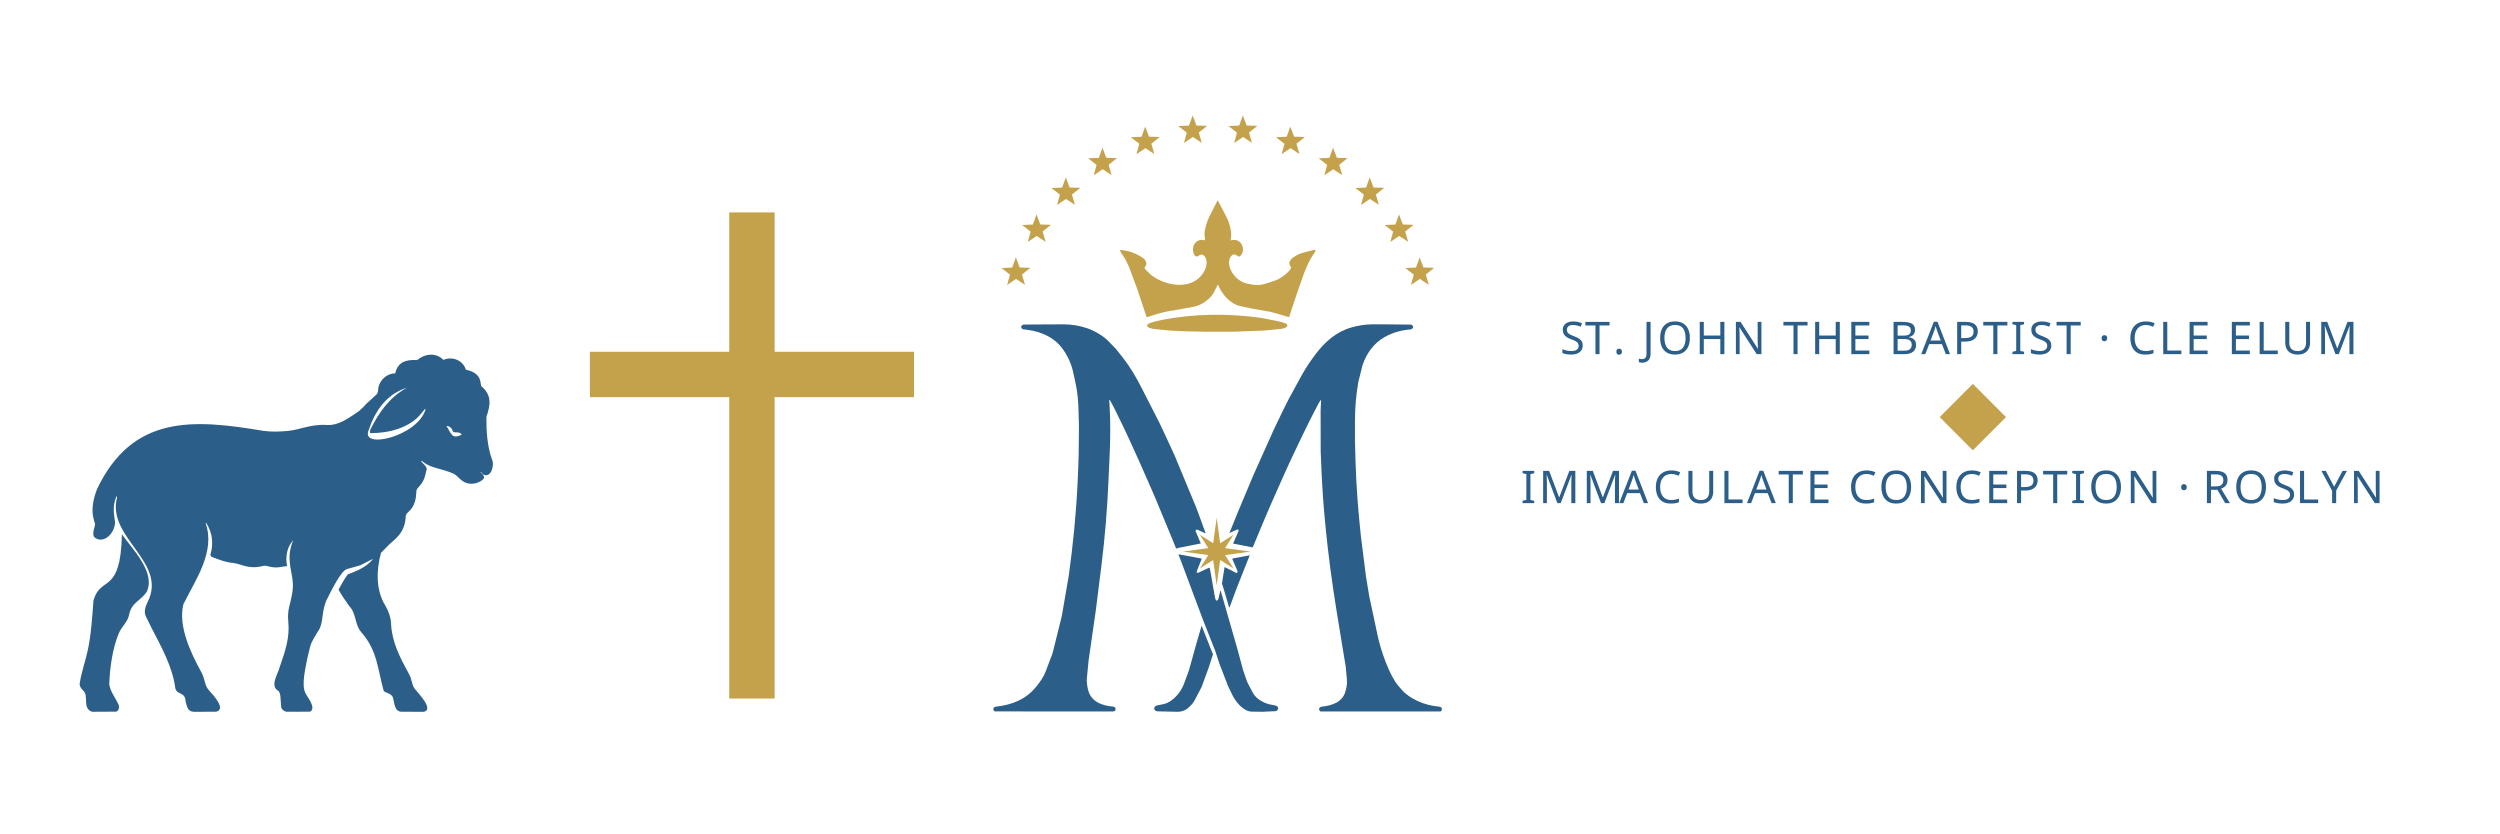
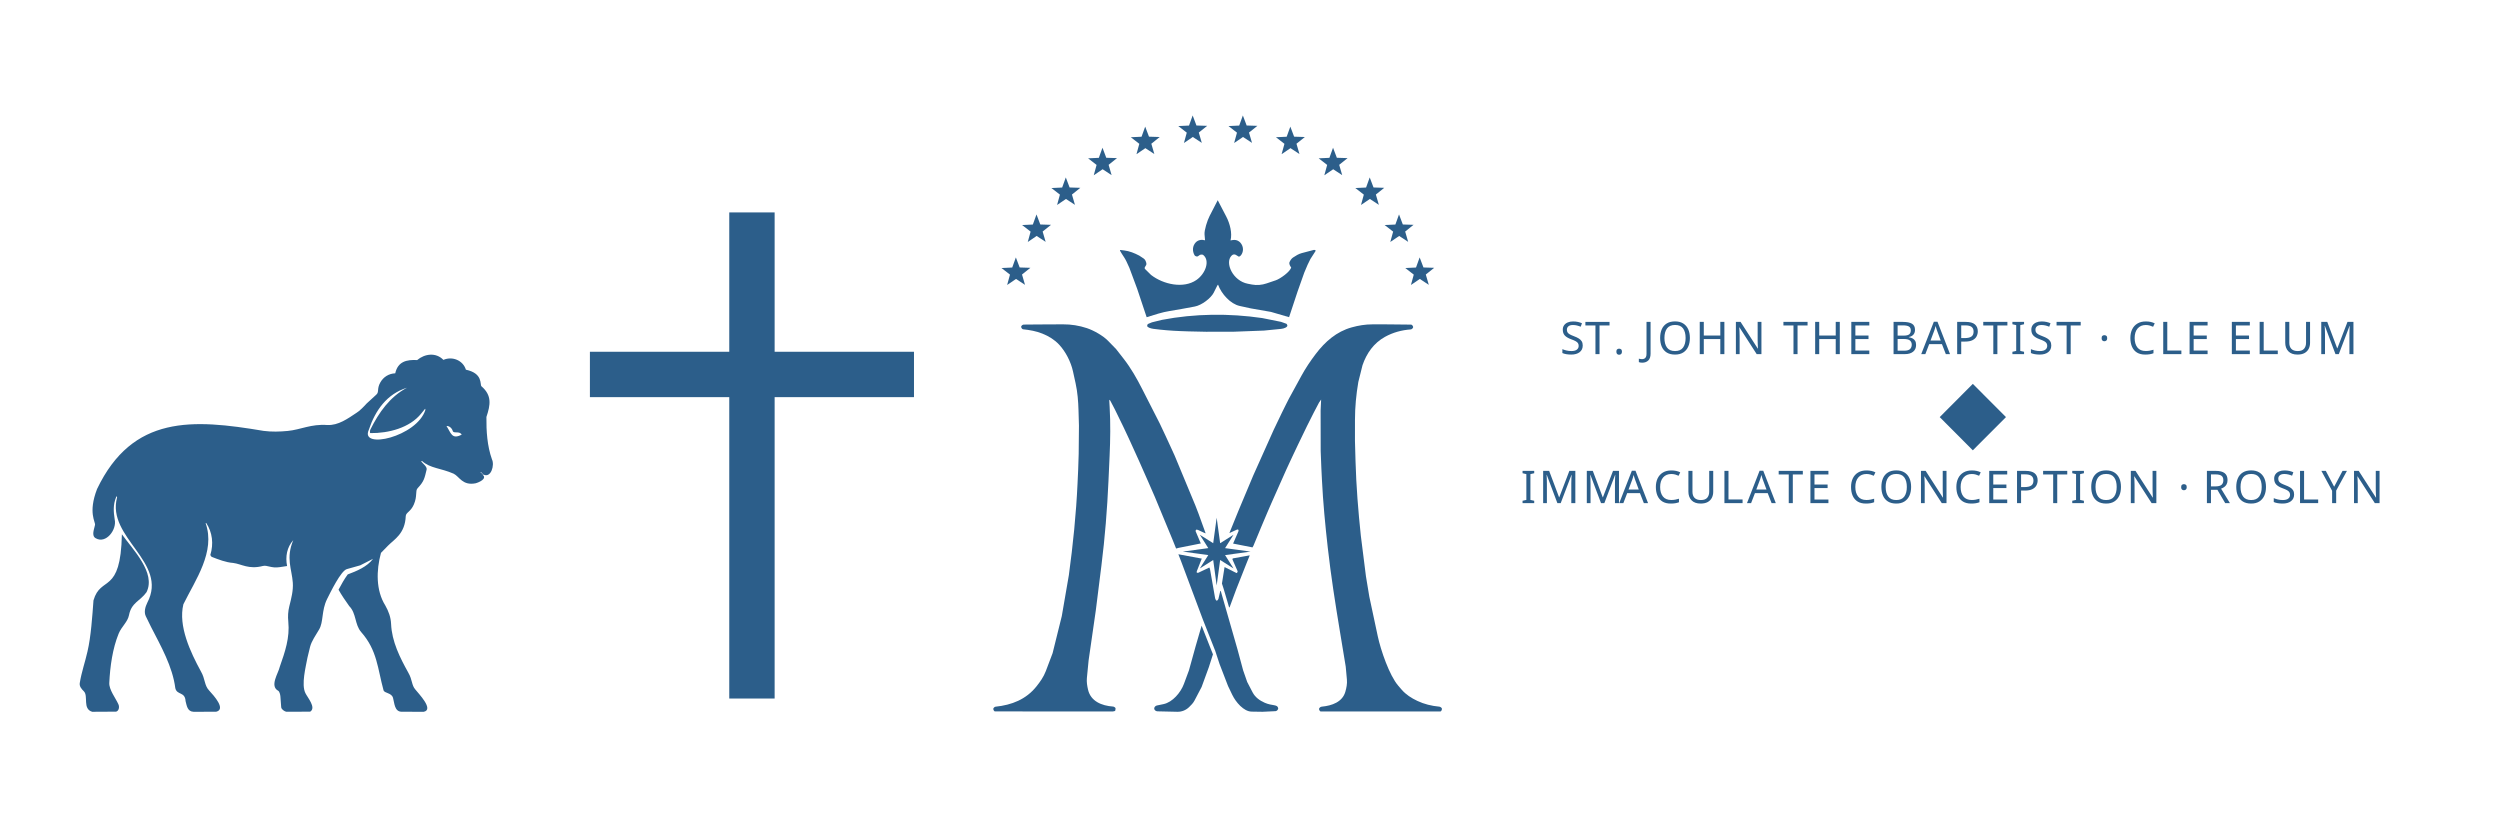
<svg xmlns="http://www.w3.org/2000/svg" id="AB4-primary-lockup" viewBox="0 0 3600 1200">
-   <g id="lockup-full-color">
+   <g id="lockup-mono-navy">
    <g id="icon-group">
      <g id="lockup-m">
        <g id="crown-stars-accent">
-           <path d="M1747.99,421.07c-4.21,8.41-17.58,18.5-27.59,20.35l-19.25,3.57c-11.23,2.08-22.31,3.29-33.13,6.62l-16.83,5.18-13.66-40.93-11.23-30.18-4.13-9c-3.45-7.52-11.63-17.02-8.85-16.7l5.32.63c7.87.93,14.97,3.84,21.94,7.5l6.51,4.3c1.98,1.3,3.59,4.94,3.75,7.51.18,2.77-4.14,5.33-1.92,7.52l8.61,8.49c17.85,13.81,46.86,20,65.27,7.28,13.43-9.28,19.91-28.14,9.74-36.12-.98-.77-3.89-.59-4.88.09l-2.79,1.91c-1.08.74-3.92-.1-4.74-1.55-3.37-6.01-3.06-13.24,1.57-18.31,3.51-3.84,8.71-4.52,13.57-3.21l-.73-8.48c-.52-6.07,3.94-20.01,7.32-26.58l11.67-22.67,12.36,23.73c5.21,10,8.75,23.79,6.08,34.18l3.18-.55c7.06-1.22,12.76,3.59,14.38,10.32,1.84,7.63-3.61,14.33-5.87,13.5s-6.03-5.88-10.48-1.06c-9.61,10.41,2.29,36.07,23.6,40.17l6.05,1.16c6.97,1.34,14.28.66,20.99-1.61l13.33-4.51c6.2-2.09,21.04-12.45,22.15-18.67-1.46-1.36-3.39-5.04-2.39-7.46,1.07-2.58,2.89-5.21,5.06-6.64,3.99-2.63,7.95-5.17,12.48-6.36l17.63-4.65c.74-.19,2.92.69,2.45,1.42l-7.51,11.68-4.08,8.31-4.81,11.37-9.58,27.03-12.28,37.08-26.04-7.58-29.04-5.07-16.01-3.5c-13.41-2.93-26.22-17.26-31.22-30.73l-1.08,1.37-4.92,9.81Z" fill="#c4a24c" />
-           <path d="M1777.03,477.66l-40.21.09-25.21-.56-11.58-.41c-13.29-.47-25.98-1.55-39.23-3.26-4.08-.53-8.61-2.13-8.91-4.19-.1-.69.62-2.57,1.29-2.85l5.62-2.34,14.47-3.54c47.09-9.09,96.7-9.54,144.16-2.62l27.26,5.48,7.63,2.71c.56.2,1.45,1.88,1.5,2.48.19,2.48-4.72,4.53-9.11,4.96l-24.47,2.41-43.21,1.64Z" fill="#c4a24c" />
-           <polygon points="1776.23 818.53 1757.02 806.39 1752.01 843.11 1747.01 806.39 1727.8 818.53 1739.93 799.32 1703.21 794.31 1739.93 789.3 1727.8 770.09 1747.01 782.22 1752.01 745.51 1757.02 782.22 1776.23 770.09 1764.1 789.3 1800.81 794.31 1764.1 799.32 1776.23 818.53" fill="#c4a24c" />
+           <path d="M1747.99,421.07c-4.21,8.41-17.58,18.5-27.59,20.35l-19.25,3.57c-11.23,2.08-22.31,3.29-33.13,6.62l-16.83,5.18-13.66-40.93-11.23-30.18-4.13-9c-3.45-7.52-11.63-17.02-8.85-16.7l5.32.63c7.87.93,14.97,3.84,21.94,7.5l6.51,4.3c1.98,1.3,3.59,4.94,3.75,7.51.18,2.77-4.14,5.33-1.92,7.52l8.61,8.49c17.85,13.81,46.86,20,65.27,7.28,13.43-9.28,19.91-28.14,9.74-36.12-.98-.77-3.89-.59-4.88.09l-2.79,1.91c-1.08.74-3.92-.1-4.74-1.55-3.37-6.01-3.06-13.24,1.57-18.31,3.51-3.84,8.71-4.52,13.57-3.21l-.73-8.48c-.52-6.07,3.94-20.01,7.32-26.58l11.67-22.67,12.36,23.73c5.21,10,8.75,23.79,6.08,34.18l3.18-.55c7.06-1.22,12.76,3.59,14.38,10.32,1.84,7.63-3.61,14.33-5.87,13.5s-6.03-5.88-10.48-1.06c-9.61,10.41,2.29,36.07,23.6,40.17l6.05,1.16c6.97,1.34,14.28.66,20.99-1.61l13.33-4.51c6.2-2.09,21.04-12.45,22.15-18.67-1.46-1.36-3.39-5.04-2.39-7.46,1.07-2.58,2.89-5.21,5.06-6.64,3.99-2.63,7.95-5.17,12.48-6.36l17.63-4.65c.74-.19,2.92.69,2.45,1.42l-7.51,11.68-4.08,8.31-4.81,11.37-9.58,27.03-12.28,37.08-26.04-7.58-29.04-5.07-16.01-3.5c-13.41-2.93-26.22-17.26-31.22-30.73l-1.08,1.37-4.92,9.81Z" fill="#2c5e8a" />
+           <path d="M1777.03,477.66l-40.21.09-25.21-.56-11.58-.41c-13.29-.47-25.98-1.55-39.23-3.26-4.08-.53-8.61-2.13-8.91-4.19-.1-.69.62-2.57,1.29-2.85l5.62-2.34,14.47-3.54c47.09-9.09,96.7-9.54,144.16-2.62l27.26,5.48,7.63,2.71c.56.2,1.45,1.88,1.5,2.48.19,2.48-4.72,4.53-9.11,4.96l-24.47,2.41-43.21,1.64Z" fill="#2c5e8a" />
+           <polygon points="1776.23 818.53 1757.02 806.39 1752.01 843.11 1747.01 806.39 1727.8 818.53 1739.93 799.32 1703.21 794.31 1739.93 789.3 1727.8 770.09 1747.01 782.22 1752.01 745.51 1757.02 782.22 1776.23 770.09 1764.1 789.3 1800.81 794.31 1764.1 799.32 1776.23 818.53" fill="#2c5e8a" />
          <g id="Stars">
-             <polygon id="Left_Star" data-name="Left Star" points="1476.01 410.17 1463.08 401.68 1450.28 410.37 1454.37 395.45 1442.15 385.96 1457.6 385.23 1462.85 370.68 1468.31 385.15 1483.77 385.64 1471.7 395.31 1476.01 410.17" fill="#c4a24c" />
-             <polygon points="1505.72 348.27 1492.79 339.77 1479.99 348.46 1484.08 333.54 1471.86 324.05 1487.31 323.33 1492.56 308.77 1498.02 323.25 1513.48 323.74 1501.41 333.41 1505.72 348.27" fill="#c4a24c" />
-             <polygon points="1547.92 294.98 1534.99 286.49 1522.19 295.18 1526.28 280.26 1514.06 270.77 1529.51 270.04 1534.76 255.49 1540.22 269.96 1555.68 270.45 1543.61 280.12 1547.92 294.98" fill="#c4a24c" />
-             <polygon points="1600.72 252.21 1587.79 243.71 1575 252.4 1579.08 237.48 1566.86 228 1582.31 227.27 1587.56 212.72 1593.03 227.19 1608.49 227.68 1596.41 237.35 1600.72 252.21" fill="#c4a24c" />
-             <polygon points="1662.24 221.83 1649.32 213.34 1636.52 222.03 1640.6 207.1 1628.38 197.62 1643.83 196.89 1649.08 182.34 1654.55 196.81 1670.01 197.3 1657.93 206.97 1662.24 221.83" fill="#c4a24c" />
-             <polygon points="1730.59 205.74 1717.66 197.24 1704.87 205.93 1708.95 191.01 1696.73 181.53 1712.18 180.8 1717.43 166.25 1722.89 180.72 1738.36 181.21 1726.28 190.88 1730.59 205.74" fill="#c4a24c" />
-             <polygon points="1802.88 205.74 1789.95 197.24 1777.16 205.93 1781.24 191.01 1769.02 181.53 1784.47 180.8 1789.72 166.25 1795.19 180.72 1810.65 181.21 1798.57 190.88 1802.88 205.74" fill="#c4a24c" />
-             <polygon points="1871.23 221.83 1858.3 213.34 1845.51 222.03 1849.59 207.1 1837.37 197.62 1852.82 196.89 1858.07 182.34 1863.53 196.81 1879 197.3 1866.92 206.97 1871.23 221.83" fill="#c4a24c" />
-             <polygon points="1932.75 252.21 1919.82 243.71 1907.03 252.4 1911.11 237.48 1898.89 228 1914.34 227.27 1919.59 212.72 1925.06 227.19 1940.52 227.68 1928.44 237.35 1932.75 252.21" fill="#c4a24c" />
-             <polygon points="1985.56 294.98 1972.63 286.49 1959.83 295.18 1963.91 280.26 1951.69 270.77 1967.15 270.04 1972.39 255.49 1977.86 269.96 1993.32 270.45 1981.25 280.12 1985.56 294.98" fill="#c4a24c" />
-             <polygon points="2027.76 348.27 2014.83 339.77 2002.03 348.46 2006.12 333.54 1993.9 324.05 2009.35 323.33 2014.59 308.77 2020.06 323.25 2035.52 323.74 2023.45 333.41 2027.76 348.27" fill="#c4a24c" />
-             <polygon id="Right_Star" data-name="Right Star" points="2057.47 410.17 2044.54 401.68 2031.74 410.37 2035.82 395.45 2023.6 385.96 2039.06 385.23 2044.3 370.68 2049.77 385.15 2065.23 385.64 2053.16 395.31 2057.47 410.17" fill="#c4a24c" />
+             <polygon id="Left_Star" data-name="Left Star" points="1476.01 410.17 1463.08 401.68 1450.28 410.37 1454.37 395.45 1442.15 385.96 1457.6 385.23 1462.85 370.68 1468.31 385.15 1483.77 385.64 1471.7 395.31 1476.01 410.17" fill="#2c5e8a" />
+             <polygon points="1505.72 348.27 1492.79 339.77 1479.99 348.46 1484.08 333.54 1471.86 324.05 1487.31 323.33 1492.56 308.77 1498.02 323.25 1513.48 323.74 1501.41 333.41 1505.72 348.27" fill="#2c5e8a" />
+             <polygon points="1547.92 294.98 1534.99 286.49 1522.19 295.18 1526.28 280.26 1514.06 270.77 1529.51 270.04 1534.76 255.49 1540.22 269.96 1555.68 270.45 1543.61 280.12 1547.92 294.98" fill="#2c5e8a" />
+             <polygon points="1600.72 252.21 1587.79 243.71 1575 252.4 1579.08 237.48 1566.86 228 1582.31 227.27 1587.56 212.72 1593.03 227.19 1608.49 227.68 1596.41 237.35 1600.72 252.21" fill="#2c5e8a" />
+             <polygon points="1662.24 221.83 1649.32 213.34 1636.52 222.03 1640.6 207.1 1628.38 197.62 1643.83 196.89 1649.08 182.34 1654.55 196.81 1670.01 197.3 1657.93 206.97 1662.24 221.83" fill="#2c5e8a" />
+             <polygon points="1730.59 205.74 1717.66 197.24 1704.87 205.93 1708.95 191.01 1696.73 181.53 1712.18 180.8 1717.43 166.25 1722.89 180.72 1738.36 181.21 1726.28 190.88 1730.59 205.74" fill="#2c5e8a" />
+             <polygon points="1802.88 205.74 1789.95 197.24 1777.16 205.93 1781.24 191.01 1769.02 181.53 1784.47 180.8 1789.72 166.25 1795.19 180.72 1810.65 181.21 1798.57 190.88 1802.88 205.74" fill="#2c5e8a" />
+             <polygon points="1871.23 221.83 1858.3 213.34 1845.51 222.03 1849.59 207.1 1837.37 197.62 1852.82 196.89 1858.07 182.34 1863.53 196.81 1879 197.3 1866.92 206.97 1871.23 221.83" fill="#2c5e8a" />
+             <polygon points="1932.75 252.21 1919.82 243.71 1907.03 252.4 1911.11 237.48 1898.89 228 1914.34 227.27 1919.59 212.72 1925.06 227.19 1940.52 227.68 1928.44 237.35 1932.75 252.21" fill="#2c5e8a" />
+             <polygon points="1985.56 294.98 1972.63 286.49 1959.83 295.18 1963.91 280.26 1951.69 270.77 1967.15 270.04 1972.39 255.49 1977.86 269.96 1993.32 270.45 1981.25 280.12 1985.56 294.98" fill="#2c5e8a" />
+             <polygon points="2027.76 348.27 2014.83 339.77 2002.03 348.46 2006.12 333.54 1993.9 324.05 2009.35 323.33 2014.59 308.77 2020.06 323.25 2035.52 323.74 2023.45 333.41 2027.76 348.27" fill="#2c5e8a" />
+             <polygon id="Right_Star" data-name="Right Star" points="2057.47 410.17 2044.54 401.68 2031.74 410.37 2035.82 395.45 2023.6 385.96 2039.06 385.23 2044.3 370.68 2049.77 385.15 2065.23 385.64 2053.16 395.31 2057.47 410.17" fill="#2c5e8a" />
          </g>
        </g>
        <g id="m-letterform">
          <g>
            <path d="M1903.58,690.68l-.84-16.82-.95-24.42-.1-58.41.74-15.71-2.98,4.31-7.58,14.43-9.81,19.5-12.69,26.27-7.31,15.39-4.16,8.9-5.68,12.24-20.96,47.18-5.67,13.06-8.96,21.15-11.7,28.16c-.25.6-1.18,2.08-1.37,2.34l-10.17-2.01-17.73-3.49,7.67-17.62c.21-.49.29-2.12-.09-2.25l-1.5-.49-11.42,5.21,13.19-32.46,21.14-50.4,29.63-66.12,11.87-24.76,5.91-11.92,3.85-7.61,18.09-33.12c6.09-11.15,12.95-21.3,20.6-31.4,13.55-17.87,29.98-32.3,51.82-38.39,9.82-2.74,19.7-4.36,29.86-4.35l22.24.02,33.49.35c1.33.01,2.98,2.31,2.93,3.64-.04,1.19-1.88,3.17-3.29,3.27-13.4.97-25.72,4.32-37.36,10.78-16.06,8.91-26.37,23.53-32.29,40.83l-6.01,24.08c-3.09,18.21-4.82,36.17-4.83,54.73l-.02,30.09.82,29.36c1.01,36.09,3.85,71.22,7.63,107.18l7.37,58.48,4.86,29.32,12.13,56.82c4.3,20.13,16.66,56.43,29.48,71.34l4.91,5.7c6.17,7.17,14.11,12.22,22.71,16.26,10.03,4.71,20.31,7.2,31.52,8.26,1.48.14,3.14,1.36,3.67,2.44s-.46,4.49-2.23,4.49h-172.1c-1.42,0-2.73-2.85-2.46-3.9.38-1.45,2.06-2.86,3.87-3.03,14.91-1.4,29.71-6.78,33.94-21.32,1.63-5.62,2.83-11.63,2.29-17.54l-1.71-18.8-8.45-51.18c-6.63-40.15-12.81-79.49-17.38-119.92-3.7-32.75-6.77-64.73-8.44-98.12Z" fill="#2c5e8a" />
            <path d="M1761.88,847.38l-2.28-7.07,3.77-23.73,17.11,8.55c.93.47,2.16-2.43,1.62-2.78l-7.38-16.72.4-1.49,18.6-3.38,5.91-1.07-4.8,11.88-14.7,37.18-9,24.39-.61,1.65c-.12.32-.75-.65-.88-1.07l-3.35-11.41-4.41-14.93Z" fill="#2c5e8a" />
            <path d="M1597.31,575.69l.59,10.46c1.34,23.68.99,46.87-.08,70.59l-1.62,35.93c-1.84,40.86-5.04,80.91-10.12,121.45l-8.15,65.08-10.33,71.77-2.47,25.27c-.56,5.74.38,11.54,1.69,17.07,3.9,16.47,19.45,22.97,36,24.13,1.31.09,3.68,1.58,3.62,2.74-.06,1.13-.21,2.37-.41,2.98-.25.77-2.25,1.32-3.48,1.32l-169.68-.02c-1.49,0-2.72-2.82-2.52-3.91s1.84-2.77,3.19-2.91c23.54-2.43,43.95-10.55,58.8-29.02,5.5-6.85,10.49-13.93,13.6-22.15l9.82-25.93,13.22-53.39,10.17-58.94c6.01-44.21,10.48-87.8,12.52-132.29l.9-19.65.74-22.75.38-40.6-.64-21.99c-.38-13.19-1.36-26.04-4.18-38.9l-3.79-17.29c-2.96-13.48-10.46-28.33-19.99-38.52-6.68-7.14-14.96-12.18-24-15.8-9.14-3.66-18.17-5.21-28.07-6.27-1.19-.13-2.75-2.64-2.56-3.81.21-1.31,2.24-2.93,3.65-2.94l21.3-.19,35.25-.17c11.8-.06,23.28,1.76,34.48,5.48,9.98,3.32,23.43,11.02,30.44,18.24l11.61,11.94,10.72,13.73c10.65,13.64,18.97,28.33,26.87,43.82l25.2,49.45,7.83,16.6,8.47,18.35,5.37,11.79,29.79,71.7,4.54,11.82,10.16,28.08-2.43-.92-8.67-4.06c-.48-.23-1.74-.41-2.17-.42-.57-.01-1.43,1.74-1.2,2.28l6.82,16.11.65,1.54c.02.06-.66.12-1.25.24l-14.76,2.96-15.75,3.11-3.79,1.01-5.28-13.15-25.42-61.4-10.9-24.96-11.2-25.35-12.93-28.53-4.13-8.93-5.97-12.69-12.56-25.74-6.46-12.32c-.12-.23-1.62-1.28-1.44-1.13Z" fill="#2c5e8a" />
          </g>
          <g>
            <path d="M1840.53,1019.61c-1.08-5.58-8.45-2.89-19.21-7.59-7.28-3.17-13.9-7.96-17.55-14.97l-7.8-14.98-5.88-16.88-8.11-30.15-24.04-83.92c-.18-.09-.5-.25-.69-.35l-2.77,11.82c-.17.71-1.79,2.55-2.39,2.44-.92-.17-2.1-2.3-2.28-3.37l-5.49-31.24-1.92-10.9c-.09-.53-.8-2.2-.92-2.32l-15.94,7.57c-.53.25-2.2,0-2.26-.43-.04-.29-.04-1.4.14-1.85l7.15-18.1-33.73-6.24,3.98,10.19,31.63,84.63h.02s16.96,43.01,16.96,43.01c.15-.02.23-.01.1.05l6.6,20.06,12.22,31.72,6.05,12.63c5,10.44,16.36,24.11,27.91,24.29l15.75.24,18.72-.9c1.99-.1,4.15-2.45,3.76-4.47Z" fill="#2c5e8a" />
            <path d="M1757.24,850.77h0c-.24-.12-.17-.09,0,0Z" fill="#2c5e8a" />
          </g>
          <path d="M1745.12,938.45h-.01s-14.79-37.52-14.79-37.52l-8.72,30.08-9.52,34.33-7.26,19.58c-4.53,12.22-16.3,26.31-29.44,29.02l-9.51,1.97c-2.12.44-3.98,2.55-3.8,4.59.19,2.14,2.4,3.77,4.78,3.82l28.54.65c6.33.14,12.38-2.37,16.84-6.67,2.93-2.82,5.88-5.76,7.76-9.35l10.35-19.73,10.41-28.53,5.9-18.43-1.51-3.84Z" fill="#2c5e8a" />
        </g>
      </g>
      <g id="lockup-lamb">
        <path d="M606.34,664.25c2.15,2.99,8.87,7.67,8.02,11.85-3.1,12.69-3.52,16.81-12.98,26.91-3.72,3.98-.08,11.11-5.45,23.5-4.54,10.47-11.43,11.41-11.65,16.69-1.06,25.56-16.56,33.37-25.58,42.6l-10.09,10.32c-6.96,25.46-7.27,54.23,6.16,75.65,4.8,8.51,7.98,16.91,8.4,26.77,1.08,25.26,12.67,48.28,24.71,69.95,6.27,10.82,4.55,17.97,10.24,24.41,4.38,5.66,27.33,29,12,32.1,0,0-32.31-.11-32.31-.11-9.85-.5-9.81-12.77-11.79-19.63-1.85-7.96-12.6-6.67-13.77-11.42-8.53-30.88-8.87-57.42-32.27-83.79-9.37-10.9-6.66-26.73-17.1-37.29-4.14-5.61-12.11-17.47-15.39-23.6,4.3-7.96,8-14.85,13.22-21.98,13.05-4.92,27.89-10.96,36.48-22.46l-18.5,9.37-18.99,5.35c-8.7,1.95-24.27,34.4-28.69,43.16-8.3,16.7-4.95,33.01-11.55,43.96-4.47,7.79-10.82,16.37-13.01,25.16,0,0-3.66,15.11-3.66,15.11-2.49,13.59-9.19,38.91-2.98,51.31,3.02,6.34,15.92,20.91,6.87,26.66l-34.59.13c-2.97-.9-6.95-3.56-7.18-6.67l-1.15-15.55c-.17-2.24-1.22-6.72-2.97-7.88-12.97-6.88.05-25.19,2.09-34.68,7.53-21.4,14.61-41.89,12.28-64.91-.77-7.57-.39-14.79,1.45-22.19,2.77-11.09,5.83-22.47,5.04-33.96-1.33-19.36-10.3-35.56.68-61.26-9.19,10.12-11.62,23.82-8.92,37.25l-10.55,1.62c-12.48,1.92-18.03-3.33-24.36-1.69-20.53,5.33-30.48-2.85-42.86-4.39-10.22-.7-21.16-4.98-30.61-8.68-.83-.31-2.07-2.24-2.15-2.8,4.92-15.93,3.01-32.53-6-46.15l-.75.46c14.41,41.06-14.68,81.42-32.08,116.75-7.58,31.37,10.17,68.93,25.3,96.68,6.33,10.89,4.7,20.01,11.84,27.48,6.87,7.49,24.58,26.96,10.13,30.53,0,0-32.56.1-32.56.1-8.95-.35-9.81-8.81-11.54-15.36-.76-14.02-12.35-8.24-14.77-18.67-3.92-31.04-20.82-60.62-34.85-87.99,0,0-7.6-15.49-7.6-15.49-2.99-6.09-.8-13.71,2.12-19.62,30.74-58.47-59.17-93.41-43.53-151.56-.03-1.92-.53-2.25-1.41-.33-4.46,10.91-3.74,20.87-2.03,31.98,3.41,14.91-12.56,35.5-27.11,27.23-7-3.57-2.17-13.74-1.23-19.25.99-4.25-10.35-17.25,2.96-51.78,51.18-106.81,137.84-100.88,239.89-83.67,11.57,1.51,23.11,1.19,34.74.07,18.43-1.77,33.59-10.27,56.86-8.53,15.92.81,29.62-9.28,42.25-17.65,4.02-2.22,11.39-9.84,14.45-13.31,0,0,14.06-12.89,14.06-12.89,4.2-3.85.45-8.14,5.56-17.31,4.52-8.1,12.34-12.89,21.55-13.29,3.85-17.06,16.3-19.82,31.59-19.08,10.88-9.14,27-11.4,37.78-.25,12.66-5.6,28.18.48,32.4,14.12,24.97,5.34,19.94,21.27,22.35,23.84,15.51,13.36,12.94,27.01,7.19,44.22-.23,20.46,1.12,41.69,7.97,61.04,4.13,8.24-1.37,27.39-12.16,21.91l-1.35.16c7.16,5.69-5.04,11.12-10.15,12.43-18.93,3.68-23.27-9.9-31.57-13.87-18.57-8.15-33.54-7.54-45.39-18.21l-1.4.4ZM606.57,595.46c-16.61,20.78-47.35,28.53-73.18,28.21-1.09.07-.65-4.05-.04-5.13,12.16-24.46,28.1-47.19,52.73-60.21-29.03,8.93-45.72,32.76-55,60.62-13.29,28.85,69.33,10.08,81.52-28.8l-.41-1.57-5.62,6.86ZM652.02,620.7c-1.37-4.35-4.97-7.46-9.08-7.28,6.47,10,7.65,20.02,21.89,12.45-3.17-5.75-11.55-1.16-12.81-5.17ZM606.82,662.61l-1.21-.11,1.21.11ZM693.94,680.92l-2.18-1.46,1.12,2.04,1.06-.58ZM694.46,681.6l-.84.87.65.59.82-.75-.63-.72Z" fill="#2c5e8a" />
        <path d="M170.38,1013.94c1.82,3.39,1.26,9.46-3.13,10.84l-34.5.19c-14.25-4.24-5.16-22.79-12.04-29.54-3.44-3.38-6.79-7.27-5.79-12.21,2.45-15.2,7.68-30.06,11.04-44.99,5.02-21.17,7.03-51.72,8.65-73.67,10.55-36.6,39.14-7.23,40.91-95.2,15.62,21.98,49.39,55.4,35.47,83.39-9.12,12.83-21.71,14.81-25.21,32.98-1.91,9.92-10.8,16.63-14.9,26.63-8.72,21.24-12.41,47.52-13.49,70.86-.64,9.79,9.21,22.22,13,30.73Z" fill="#2c5e8a" />
      </g>
-       <polygon id="lockup-cross" points="1316.14 506.54 1115.47 506.54 1115.47 305.88 1050.14 305.88 1050.14 506.54 849.47 506.54 849.47 571.88 1050.14 571.88 1050.14 1005.88 1115.47 1005.88 1115.47 571.88 1316.14 571.88 1316.14 506.54" fill="#c4a24c" />
+       <polygon id="lockup-cross" points="1316.14 506.54 1115.47 506.54 1115.47 305.88 1050.14 305.88 1050.14 506.54 849.47 506.54 849.47 571.88 1050.14 571.88 1050.14 1005.88 1115.47 1005.88 1115.47 571.88 1316.14 571.88 1316.14 506.54" fill="#2c5e8a" />
    </g>
    <g id="text-block">
      <text transform="translate(2246.505 509.9379)" fill="#2c5e8a" font-family="CormorantSC-Regular, 'Cormorant SC'" font-size="65">
        <tspan x="0" y="0" letter-spacing=".06em">S</tspan>
        <tspan x="35.81" y="0" letter-spacing="0em">T</tspan>
        <tspan x="76.37" y="0" letter-spacing=".06em">. JOHN THE BAPTIST · CLE ELUM</tspan>
      </text>
-       <text transform="translate(2792.83 633.0932)" fill="#c4a24c" font-family="CormorantSC-Regular, 'Cormorant SC'" font-size="125" letter-spacing=".06em">
+       <text transform="translate(2792.83 633.0932)" fill="#2c5e8a" font-family="CormorantSC-Regular, 'Cormorant SC'" font-size="125" letter-spacing=".06em">
        <tspan x="0" y="0">◆</tspan>
      </text>
      <text transform="translate(2189.89 724.479)" fill="#2c5e8a" font-family="CormorantSC-Regular, 'Cormorant SC'" font-size="65">
        <tspan x="0" y="0" letter-spacing=".06em">IMM</tspan>
        <tspan x="141.83" y="0" letter-spacing=".05em">A</tspan>
        <tspan x="190.58" y="0" letter-spacing=".06em">CUL</tspan>
        <tspan x="325.78" y="0" letter-spacing="0em">A</tspan>
        <tspan x="370.76" y="0" letter-spacing=".06em">TE CONCEPTION · </tspan>
        <tspan x="981.75" y="0" letter-spacing=".01em">R</tspan>
        <tspan x="1026.34" y="0" letter-spacing=".06em">OS</tspan>
        <tspan x="1115.84" y="0" letter-spacing=".04em">L</tspan>
        <tspan x="1152.89" y="0" letter-spacing=".06em">YN</tspan>
      </text>
    </g>
  </g>
</svg>
